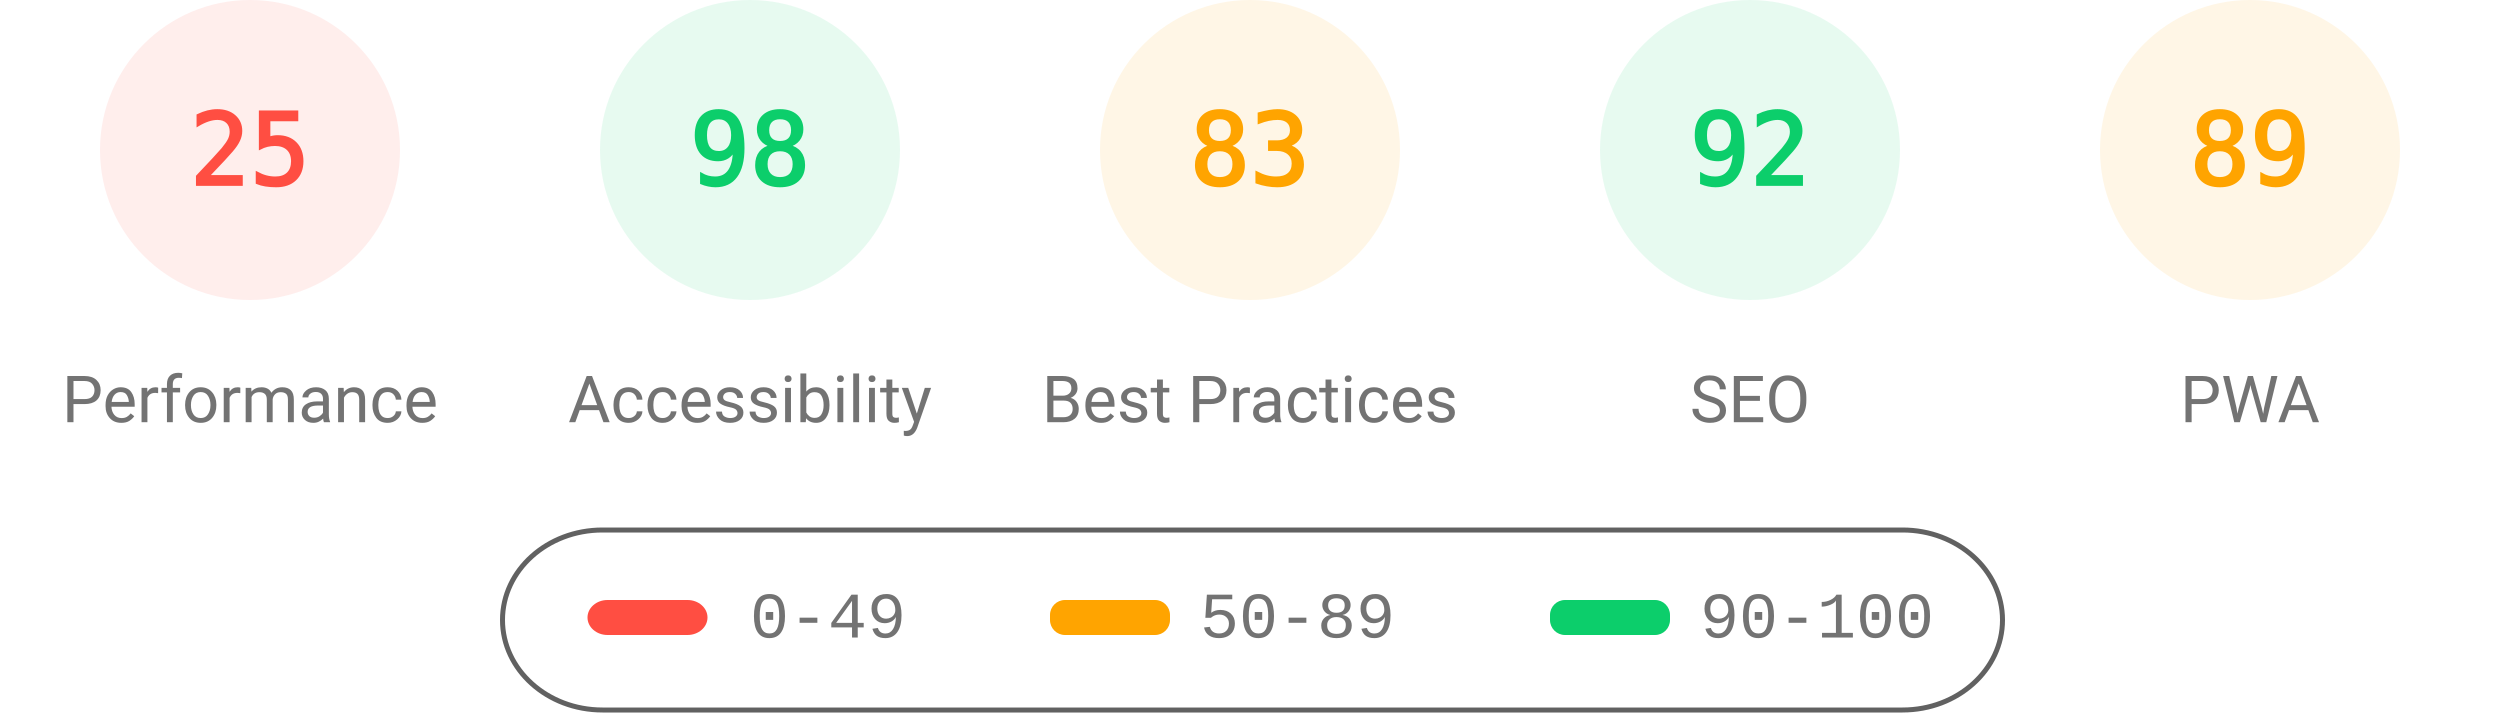
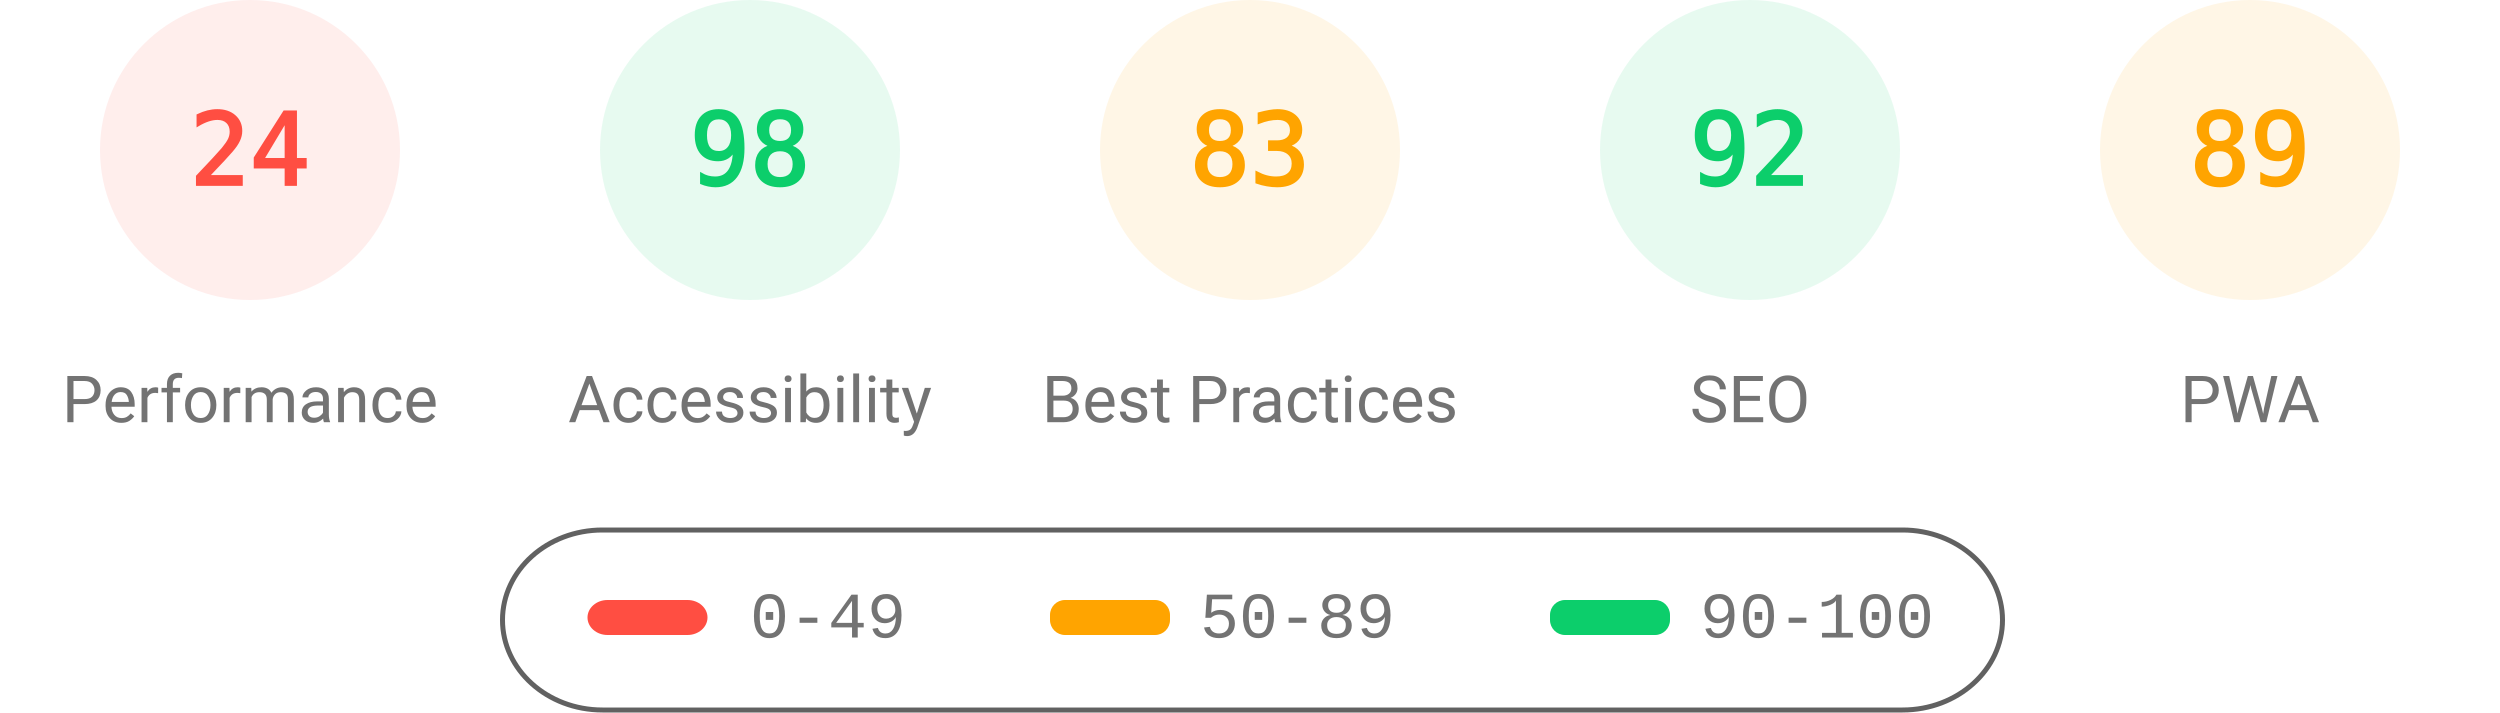
<svg xmlns="http://www.w3.org/2000/svg" fill="none" width="1000" height="285">
  <style>.gauge-base{opacity:.1}.gauge-arc{fill:none;animation-delay:250ms;stroke-linecap:round;transform:rotate(-90deg);transform-origin:100px 60px;animation:load-gauge 1s ease forwards}.guage-text{font-size:40px;font-family:monospace;text-align:center}.guage-red{color:#ff4e42;fill:#ff4e42;stroke:#ff4e42}.guage-orange{color:#ffa400;fill:#ffa400;stroke:#ffa400}.guage-green{color:#0cce6b;fill:#0cce6b;stroke:#0cce6b}.guage-undefined{color:#5c5c5c;fill:#5c5c5c;stroke:#5c5c5c}.guage-title{color:#737373;fill:#737373;stroke:none;font-size:26px;line-height:26px;font-family:Roboto,Halvetica,Arial,sans-serif}@keyframes load-gauge{from{stroke-dasharray:0 352.858}}</style>
  <svg class="guage-div guage-perf guage-red" viewBox="0 0 200 200" width="200" height="200">
    <circle class="gauge-base" r="56" cx="100" cy="60" stroke-width="8" />
-     <circle class="gauge-arc guage-arc-1" r="56" cx="100" cy="60" stroke-width="8" style="stroke-dasharray:87.965,351.858" />
-     <text class="guage-text" x="100" y="60" alignment-baseline="central" dominant-baseline="central" text-anchor="middle">25</text>
+     <circle class="gauge-arc guage-arc-1" r="56" cx="100" cy="60" stroke-width="8" style="stroke-dasharray:84.446,351.858" />
+     <text class="guage-text" x="100" y="60" alignment-baseline="central" dominant-baseline="central" text-anchor="middle">24</text>
    <text class="guage-title" x="100" y="160" alignment-baseline="central" dominant-baseline="central" text-anchor="middle">Performance</text>
  </svg>
  <svg class="guage-div guage-acc guage-green" viewBox="0 0 200 200" width="200" height="200" x="200">
    <circle class="gauge-base" r="56" cx="100" cy="60" stroke-width="8" />
    <circle class="gauge-arc guage-arc-2" r="56" cx="100" cy="60" stroke-width="8" style="stroke-dasharray:344.821,351.858" />
    <text class="guage-text" x="100" y="60" alignment-baseline="central" dominant-baseline="central" text-anchor="middle">98</text>
    <text class="guage-title" x="100" y="160" alignment-baseline="central" dominant-baseline="central" text-anchor="middle">Accessibility</text>
  </svg>
  <svg class="guage-div guage-best guage-orange" viewBox="0 0 200 200" width="200" height="200" x="400">
    <circle class="gauge-base" r="56" cx="100" cy="60" stroke-width="8" />
    <circle class="gauge-arc guage-arc-3" r="56" cx="100" cy="60" stroke-width="8" style="stroke-dasharray:292.042,351.858" />
    <text class="guage-text" x="100" y="60" alignment-baseline="central" dominant-baseline="central" text-anchor="middle">83</text>
    <text class="guage-title" x="100" y="160" alignment-baseline="central" dominant-baseline="central" text-anchor="middle">Best Practices</text>
  </svg>
  <svg class="guage-div guage-seo guage-green" viewBox="0 0 200 200" width="200" height="200" x="600">
    <circle class="gauge-base" r="56" cx="100" cy="60" stroke-width="8" />
    <circle class="gauge-arc guage-arc-4" r="56" cx="100" cy="60" stroke-width="8" style="stroke-dasharray:323.709,351.858" />
    <text class="guage-text" x="100" y="60" alignment-baseline="central" dominant-baseline="central" text-anchor="middle">92</text>
    <text class="guage-title" x="100" y="160" alignment-baseline="central" dominant-baseline="central" text-anchor="middle">SEO</text>
  </svg>
  <svg class="guage-div guage-pwa guage-orange" viewBox="0 0 200 200" width="200" height="200" x="800">
    <circle class="gauge-base" r="56" cx="100" cy="60" stroke-width="8" />
    <circle class="gauge-arc guage-arc-4" r="56" cx="100" cy="60" stroke-width="8" style="stroke-dasharray:313.154,351.858" />
    <text class="guage-text" x="100" y="60" alignment-baseline="central" dominant-baseline="central" text-anchor="middle">89</text>
    <text class="guage-title" x="100" y="160" alignment-baseline="central" dominant-baseline="central" text-anchor="middle">PWA</text>
  </svg>
  <svg width="604" height="76" x="200" y="210">
    <path fill="none" id="canvas_background" d="M-1-1h604v80H-1z" />
    <rect fill-opacity="0" stroke="#616161" stroke-width="2" rx="40" id="svg_2" height="72" width="600" y="2" x="1" fill="#000" />
    <rect stroke="#000" rx="8" id="svg_3" height="14" width="48" y="30" x="35" stroke-opacity="null" stroke-width="0" fill="#ff4e42" />
    <rect stroke="#000" rx="6" id="svg_4" height="14" width="48" y="30" x="220" stroke-opacity="null" stroke-width="0" fill="#ffa400" />
    <rect stroke="#000" rx="6" id="svg_5" height="14" width="48" y="30" x="420" stroke-opacity="null" stroke-width="0" fill="#0cce6b" />
    <text xml:space="preserve" text-anchor="start" font-family="'Courier New', Courier, monospace" font-size="26" id="svg_6" y="45" x="100" stroke-opacity="null" stroke-width="0" stroke="#000" fill="#737373">0-49</text>
    <text xml:space="preserve" text-anchor="start" font-family="'Courier New', Courier, monospace" font-size="26" id="svg_7" y="45" x="280" stroke-opacity="null" stroke-width="0" stroke="#000" fill="#737373">50-89</text>
    <text xml:space="preserve" text-anchor="start" font-family="'Courier New', Courier, monospace" font-size="26" id="svg_8" y="45" x="480" stroke-opacity="null" stroke-width="0" stroke="#000" fill="#737373">90-100</text>
  </svg>
</svg>
